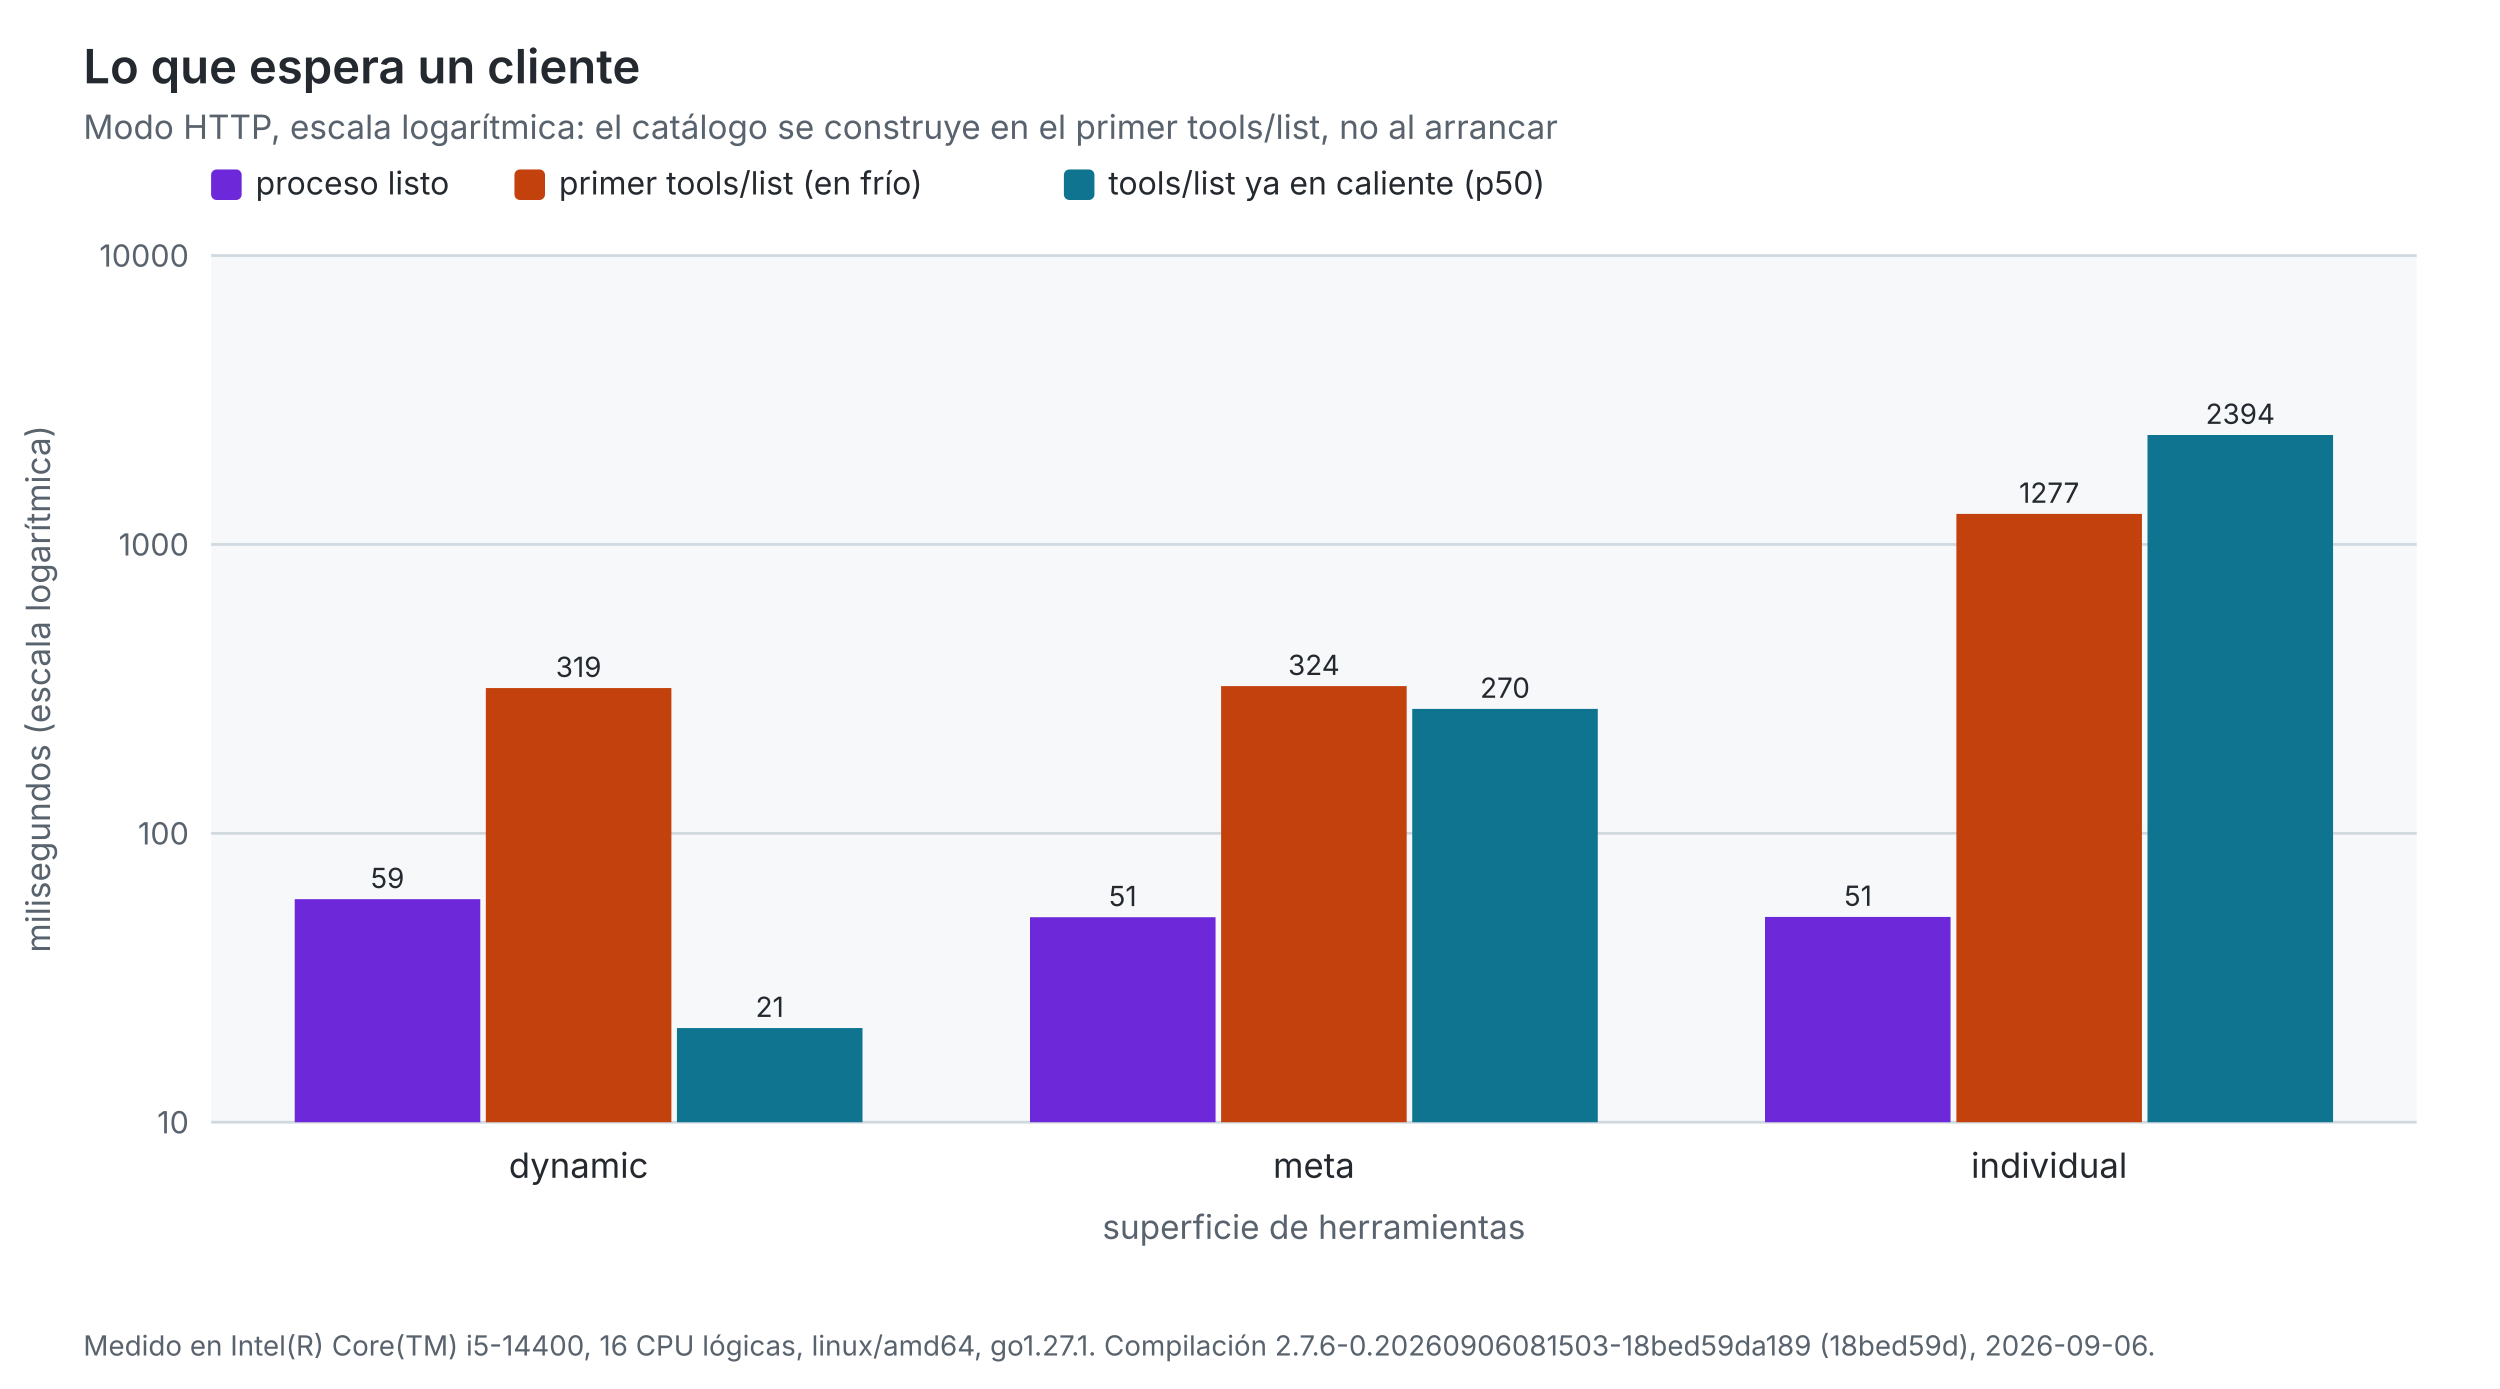
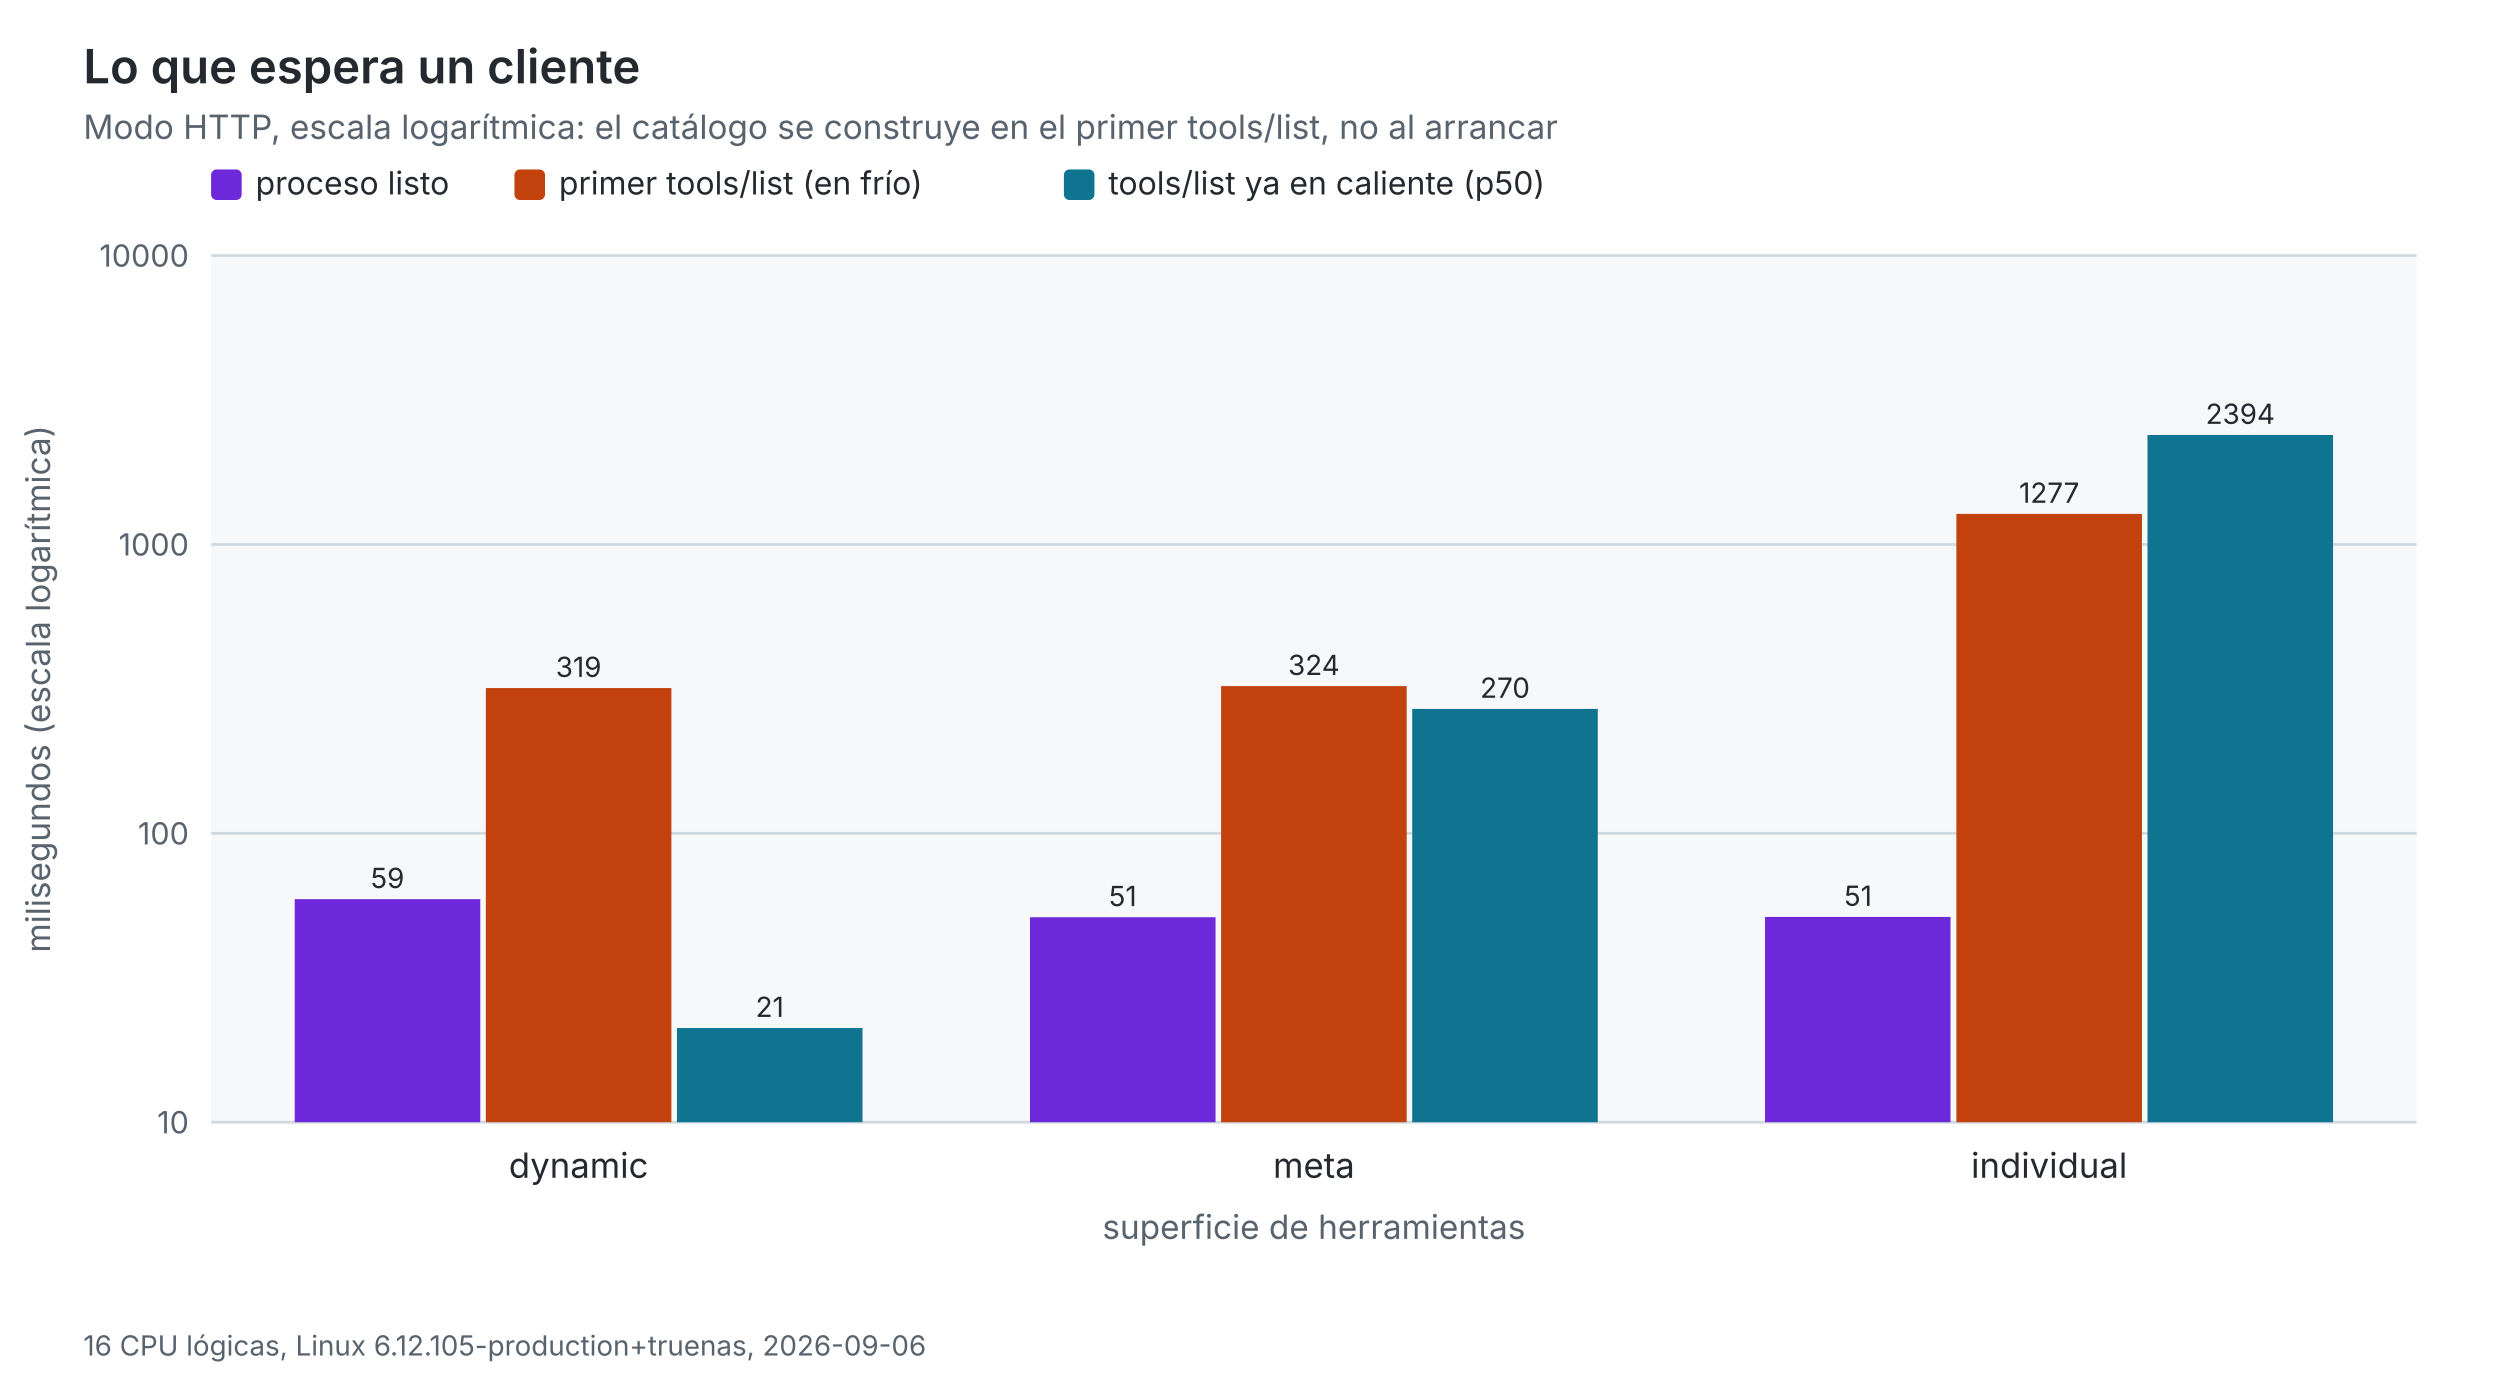
- <svg xmlns="http://www.w3.org/2000/svg" viewBox="0 0 900 500" width="900" height="500" role="img" aria-label="Lo que espera un cliente. Modo HTTP, escala logarítmica: el catálogo se construye en el primer tools/list, no al arrancar. Medido en Intel(R) Core(TM) i5-14400, 16 CPU lógicas, linux/amd64, go1.27.1. Compilación 2.7.6-0.20260906081503-18bed59da189 (18bed59d), 2026-09-06.">
+ <svg xmlns="http://www.w3.org/2000/svg" viewBox="0 0 900 500" width="900" height="500" role="img" aria-label="Lo que espera un cliente. Modo HTTP, escala logarítmica: el catálogo se construye en el primer tools/list, no al arrancar. 16 CPU lógicas, Linux 6.12.105-production+truenas, 2026-09-06">
  <rect width="900" height="500" fill="#ffffff" />
  <text x="30" y="30" font-family="ui-sans-serif,system-ui,-apple-system,Segoe UI,sans-serif" font-size="17" font-weight="600" fill="#24292f">Lo que espera un cliente</text>
  <text x="30" y="50" font-family="ui-sans-serif,system-ui,-apple-system,Segoe UI,sans-serif" font-size="12" fill="#59636e">Modo HTTP, escala logarítmica: el catálogo se construye en el primer tools/list, no al arrancar</text>
  <rect x="76" y="92" width="794" height="312" fill="#f6f8fa" />
  <rect x="76.0" y="61.0" width="11" height="11" rx="2" fill="#6d28d9" />
  <text x="92.0" y="70.0" font-family="ui-sans-serif,system-ui,-apple-system,Segoe UI,sans-serif" font-size="11.5" fill="#24292f">proceso listo</text>
  <rect x="185.2" y="61.0" width="11" height="11" rx="2" fill="#c2410c" />
  <text x="201.2" y="70.0" font-family="ui-sans-serif,system-ui,-apple-system,Segoe UI,sans-serif" font-size="11.5" fill="#24292f">primer tools/list (en frío)</text>
  <rect x="383.0" y="61.0" width="11" height="11" rx="2" fill="#0e7490" />
  <text x="399.0" y="70.0" font-family="ui-sans-serif,system-ui,-apple-system,Segoe UI,sans-serif" font-size="11.5" fill="#24292f">tools/list ya en caliente (p50)</text>
  <line x1="76" y1="404.0" x2="870" y2="404.0" stroke="#d1d9e0" stroke-width="1" />
  <text x="68" y="408.0" font-family="ui-sans-serif,system-ui,-apple-system,Segoe UI,sans-serif" font-size="11" text-anchor="end" fill="#59636e">10</text>
  <line x1="76" y1="300.0" x2="870" y2="300.0" stroke="#d1d9e0" stroke-width="1" />
  <text x="68" y="304.0" font-family="ui-sans-serif,system-ui,-apple-system,Segoe UI,sans-serif" font-size="11" text-anchor="end" fill="#59636e">100</text>
  <line x1="76" y1="196.0" x2="870" y2="196.0" stroke="#d1d9e0" stroke-width="1" />
  <text x="68" y="200.0" font-family="ui-sans-serif,system-ui,-apple-system,Segoe UI,sans-serif" font-size="11" text-anchor="end" fill="#59636e">1000</text>
  <line x1="76" y1="92.0" x2="870" y2="92.0" stroke="#d1d9e0" stroke-width="1" />
  <text x="68" y="96.0" font-family="ui-sans-serif,system-ui,-apple-system,Segoe UI,sans-serif" font-size="11" text-anchor="end" fill="#59636e">10000</text>
  <text x="18" y="248.0" font-family="ui-sans-serif,system-ui,-apple-system,Segoe UI,sans-serif" font-size="12" fill="#59636e" text-anchor="middle" transform="rotate(-90 18 248.0)">milisegundos (escala logarítmica)</text>
  <text x="473.0" y="446" font-family="ui-sans-serif,system-ui,-apple-system,Segoe UI,sans-serif" font-size="12" text-anchor="middle" fill="#59636e">superficie de herramientas</text>
-   <text x="30" y="488" font-family="ui-sans-serif,system-ui,-apple-system,Segoe UI,sans-serif" font-size="10" fill="#59636e">Medido en Intel(R) Core(TM) i5-14400, 16 CPU lógicas, linux/amd64, go1.27.1. Compilación 2.7.6-0.20260906081503-18bed59da189 (18bed59d), 2026-09-06.</text>
+   <text x="30" y="488" font-family="ui-sans-serif,system-ui,-apple-system,Segoe UI,sans-serif" font-size="10" fill="#59636e">16 CPU lógicas, Linux 6.12.105-production+truenas, 2026-09-06</text>
  <rect x="106.1" y="323.7" width="66.8" height="80.3" fill="#6d28d9" />
  <text x="139.5" y="319.7" font-family="ui-sans-serif,system-ui,-apple-system,Segoe UI,sans-serif" font-size="10" text-anchor="middle" fill="#24292f">59</text>
  <rect x="174.9" y="247.7" width="66.8" height="156.3" fill="#c2410c" />
  <text x="208.3" y="243.7" font-family="ui-sans-serif,system-ui,-apple-system,Segoe UI,sans-serif" font-size="10" text-anchor="middle" fill="#24292f">319</text>
  <rect x="243.7" y="370.1" width="66.8" height="33.9" fill="#0e7490" />
  <text x="277.1" y="366.1" font-family="ui-sans-serif,system-ui,-apple-system,Segoe UI,sans-serif" font-size="10" text-anchor="middle" fill="#24292f">21</text>
  <text x="208.3" y="424" font-family="ui-sans-serif,system-ui,-apple-system,Segoe UI,sans-serif" font-size="12.5" text-anchor="middle" fill="#24292f">dynamic</text>
  <rect x="370.8" y="330.2" width="66.8" height="73.8" fill="#6d28d9" />
  <text x="404.2" y="326.2" font-family="ui-sans-serif,system-ui,-apple-system,Segoe UI,sans-serif" font-size="10" text-anchor="middle" fill="#24292f">51</text>
  <rect x="439.6" y="247.0" width="66.8" height="157.0" fill="#c2410c" />
  <text x="473.0" y="243.0" font-family="ui-sans-serif,system-ui,-apple-system,Segoe UI,sans-serif" font-size="10" text-anchor="middle" fill="#24292f">324</text>
  <rect x="508.4" y="255.2" width="66.8" height="148.8" fill="#0e7490" />
  <text x="541.8" y="251.2" font-family="ui-sans-serif,system-ui,-apple-system,Segoe UI,sans-serif" font-size="10" text-anchor="middle" fill="#24292f">270</text>
  <text x="473.0" y="424" font-family="ui-sans-serif,system-ui,-apple-system,Segoe UI,sans-serif" font-size="12.5" text-anchor="middle" fill="#24292f">meta</text>
  <rect x="635.4" y="330.1" width="66.8" height="73.9" fill="#6d28d9" />
  <text x="668.9" y="326.1" font-family="ui-sans-serif,system-ui,-apple-system,Segoe UI,sans-serif" font-size="10" text-anchor="middle" fill="#24292f">51</text>
  <rect x="704.3" y="185.0" width="66.8" height="219.0" fill="#c2410c" />
  <text x="737.7" y="181.0" font-family="ui-sans-serif,system-ui,-apple-system,Segoe UI,sans-serif" font-size="10" text-anchor="middle" fill="#24292f">1277</text>
  <rect x="773.1" y="156.6" width="66.8" height="247.4" fill="#0e7490" />
  <text x="806.5" y="152.6" font-family="ui-sans-serif,system-ui,-apple-system,Segoe UI,sans-serif" font-size="10" text-anchor="middle" fill="#24292f">2394</text>
  <text x="737.7" y="424" font-family="ui-sans-serif,system-ui,-apple-system,Segoe UI,sans-serif" font-size="12.5" text-anchor="middle" fill="#24292f">individual</text>
</svg>
